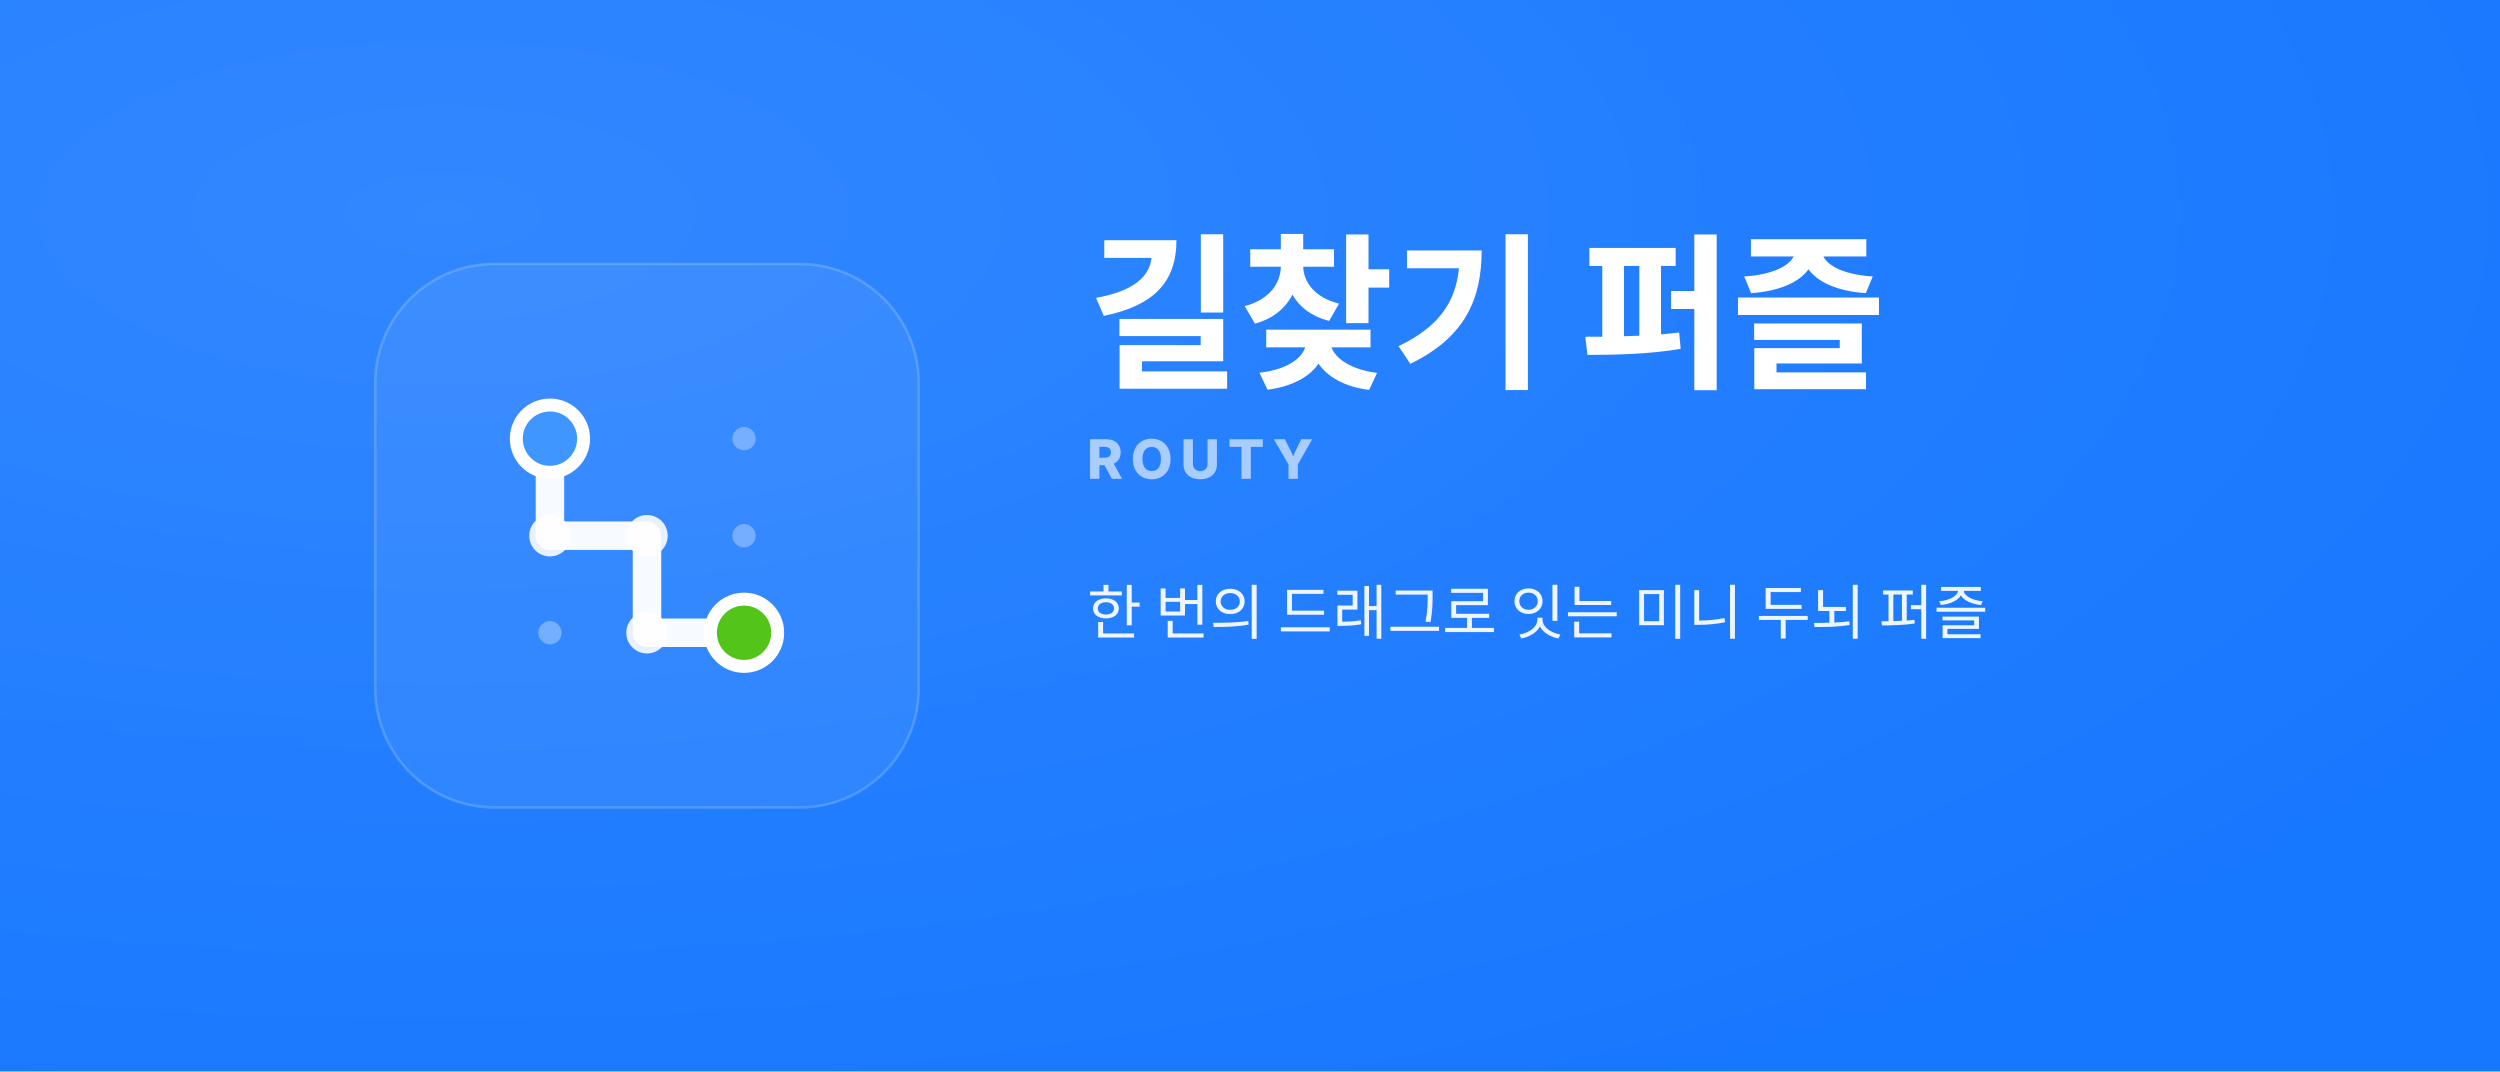
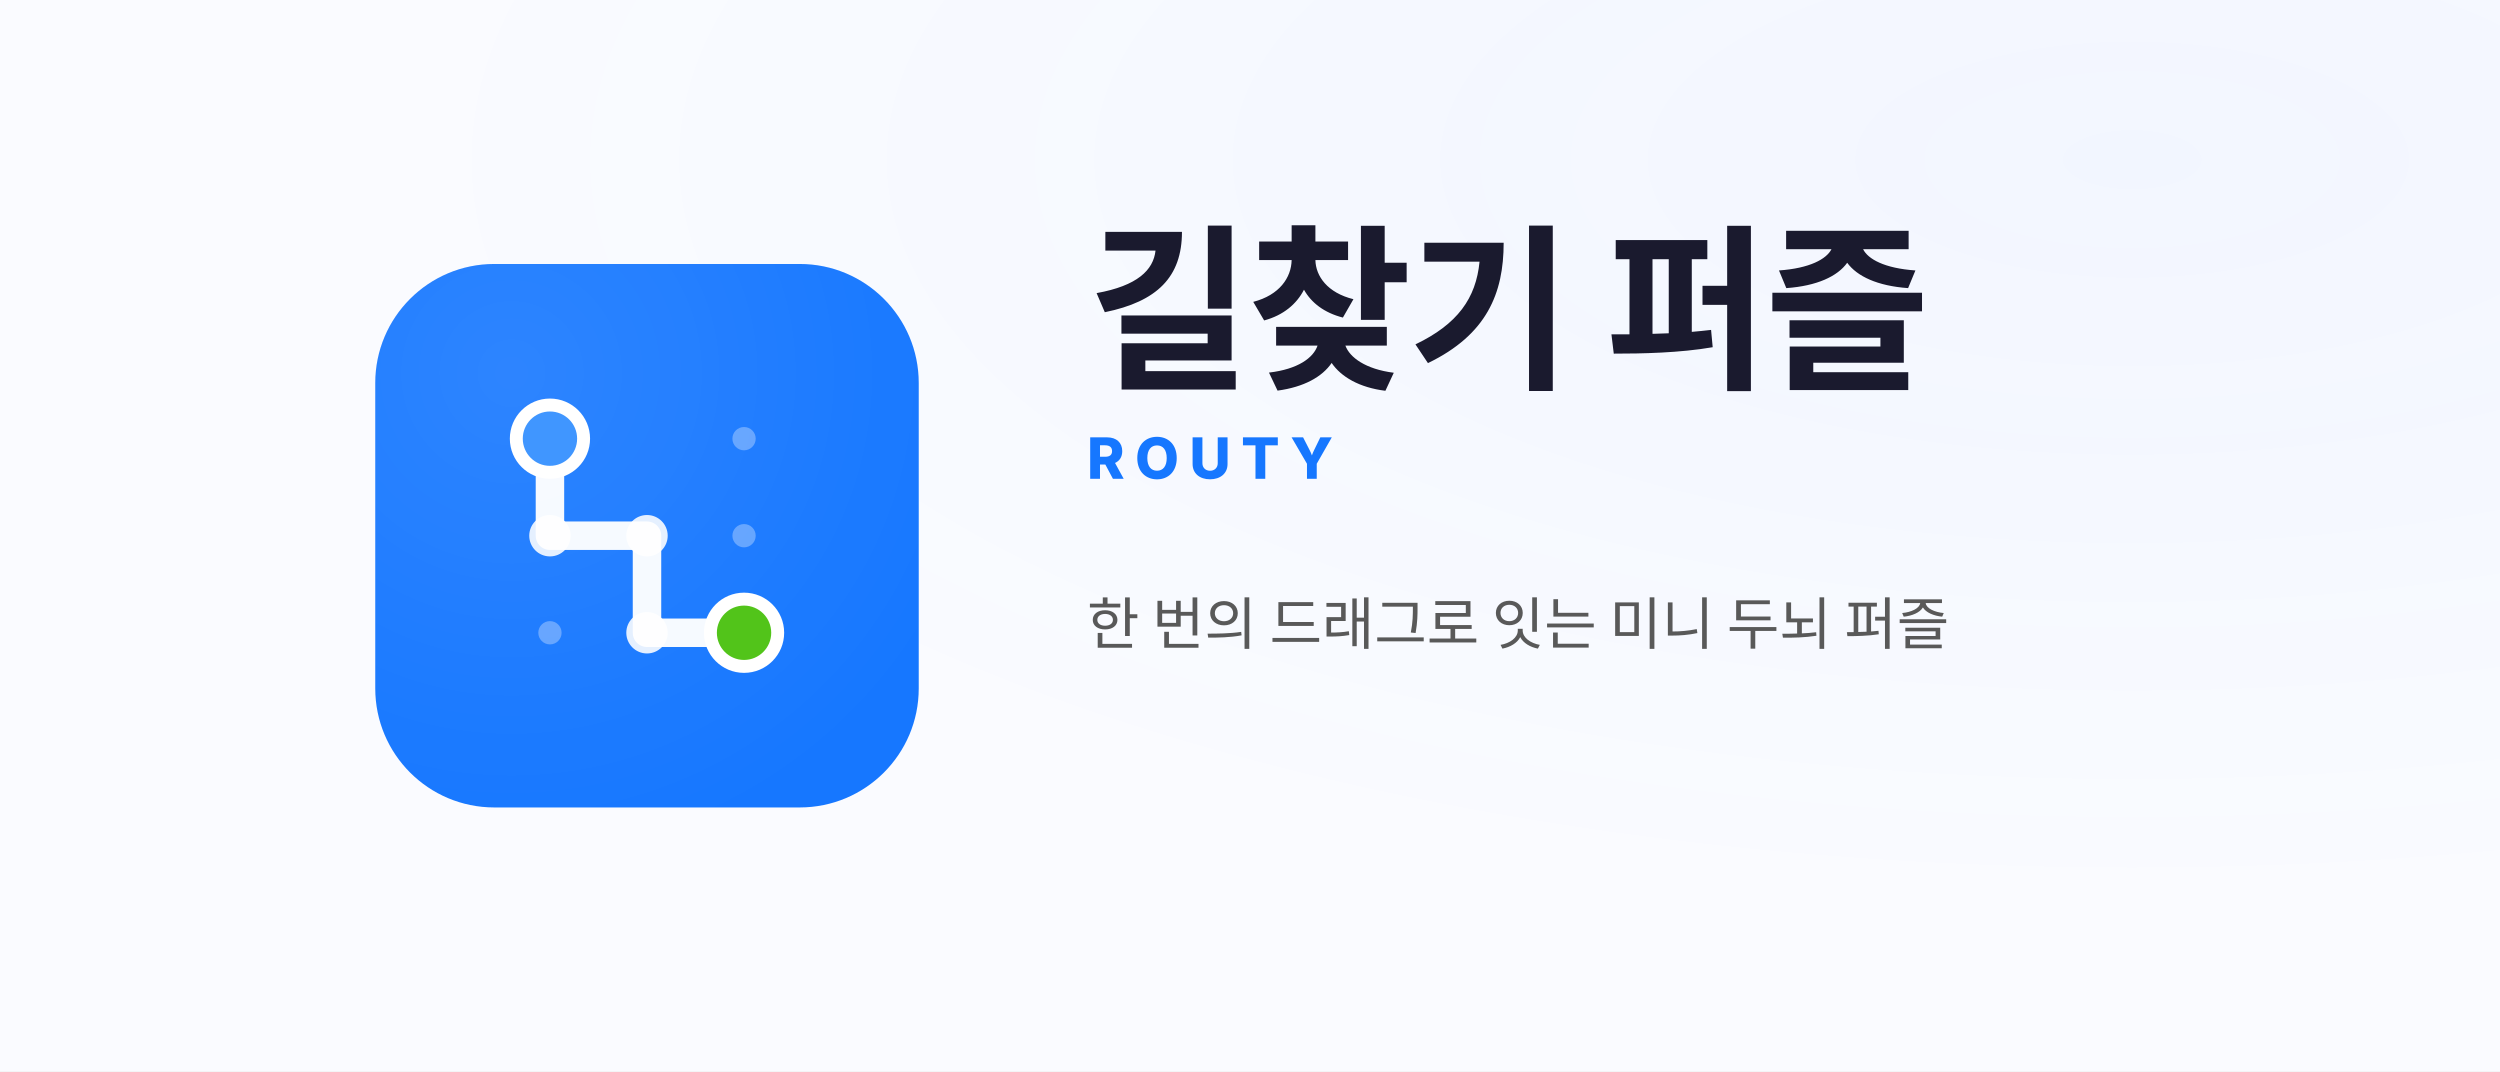
<svg xmlns="http://www.w3.org/2000/svg" width="1932" height="828" viewBox="0 0 1932 828" fill="none">
-   <rect width="1932" height="828" fill="#1677ff" />
-   <rect width="1932" height="828" fill="url(#glow)" opacity="0.22" />
+   <rect width="1932" height="828" fill="#fafbff" />
+   <rect width="1932" height="828" fill="url(#glow)" opacity="0.35" />
  <g transform="translate(290, 204)">
-     <rect x="0" y="0" width="420" height="420" rx="92" fill="rgba(255,255,255,0.06)" stroke="rgba(255,255,255,0.18)" stroke-width="2" />
+     <rect x="0" y="0" width="420" height="420" rx="92" fill="#1677ff" />
+     <rect x="0" y="0" width="420" height="420" rx="92" fill="url(#panelShade)" opacity="0.18" />
    <g transform="translate(60, 60) scale(0.5)">
      <path d="M150 150 L150 300 L300 300 L300 450 L450 450" stroke="white" stroke-width="44" stroke-linecap="round" stroke-linejoin="round" fill="none" opacity="0.96" />
      <circle cx="150" cy="300" r="32" fill="white" opacity="0.88" />
      <circle cx="300" cy="300" r="32" fill="white" opacity="0.88" />
      <circle cx="300" cy="450" r="32" fill="white" opacity="0.88" />
      <circle cx="450" cy="150" r="18" fill="white" opacity="0.32" />
      <circle cx="450" cy="300" r="18" fill="white" opacity="0.32" />
      <circle cx="150" cy="450" r="18" fill="white" opacity="0.32" />
      <circle cx="150" cy="150" r="52" fill="#4096ff" stroke="white" stroke-width="20" />
      <circle cx="450" cy="450" r="52" fill="#52c41a" stroke="white" stroke-width="20" />
    </g>
  </g>
  <g transform="translate(840, 290)">
-     <text x="0" y="0" fill="white" font-family="-apple-system, 'Pretendard', 'Noto Sans KR', sans-serif" font-size="130" font-weight="900" letter-spacing="-2">길찾기 퍼즐</text>
-     <text x="0" y="80" fill="rgba(255,255,255,0.6)" font-family="-apple-system, sans-serif" font-size="42" font-weight="800" letter-spacing="6">ROUTY</text>
-     <text x="0" y="200" fill="rgba(255,255,255,0.92)" font-family="-apple-system, 'Pretendard', 'Noto Sans KR', sans-serif" font-size="46" font-weight="500">한 번의 드래그로 잇는 미니 두뇌 퍼즐</text>
+     <text x="0" y="0" fill="#1a1a2e" font-family="-apple-system, 'Pretendard', 'Noto Sans KR', sans-serif" font-size="138" font-weight="900" letter-spacing="-3">길찾기 퍼즐</text>
+     <text x="0" y="80" fill="#1677ff" font-family="-apple-system, sans-serif" font-size="44" font-weight="800" letter-spacing="8">ROUTY</text>
+     <text x="0" y="208" fill="#595959" font-family="-apple-system, 'Pretendard', 'Noto Sans KR', sans-serif" font-size="44" font-weight="500">한 번의 드래그로 잇는 미니 두뇌 퍼즐</text>
  </g>
  <defs>
-     <radialGradient id="glow" cx="0.18" cy="0.2" r="0.95">
+     <radialGradient id="glow" cx="0.85" cy="0.15" r="0.7">
+       <stop offset="0%" stop-color="#1677ff" stop-opacity="0.10" />
+       <stop offset="100%" stop-color="#1677ff" stop-opacity="0" />
+     </radialGradient>
+     <radialGradient id="panelShade" cx="0.25" cy="0.2" r="0.9">
      <stop offset="0%" stop-color="white" stop-opacity="0.55" />
      <stop offset="100%" stop-color="white" stop-opacity="0" />
    </radialGradient>
  </defs>
</svg>
